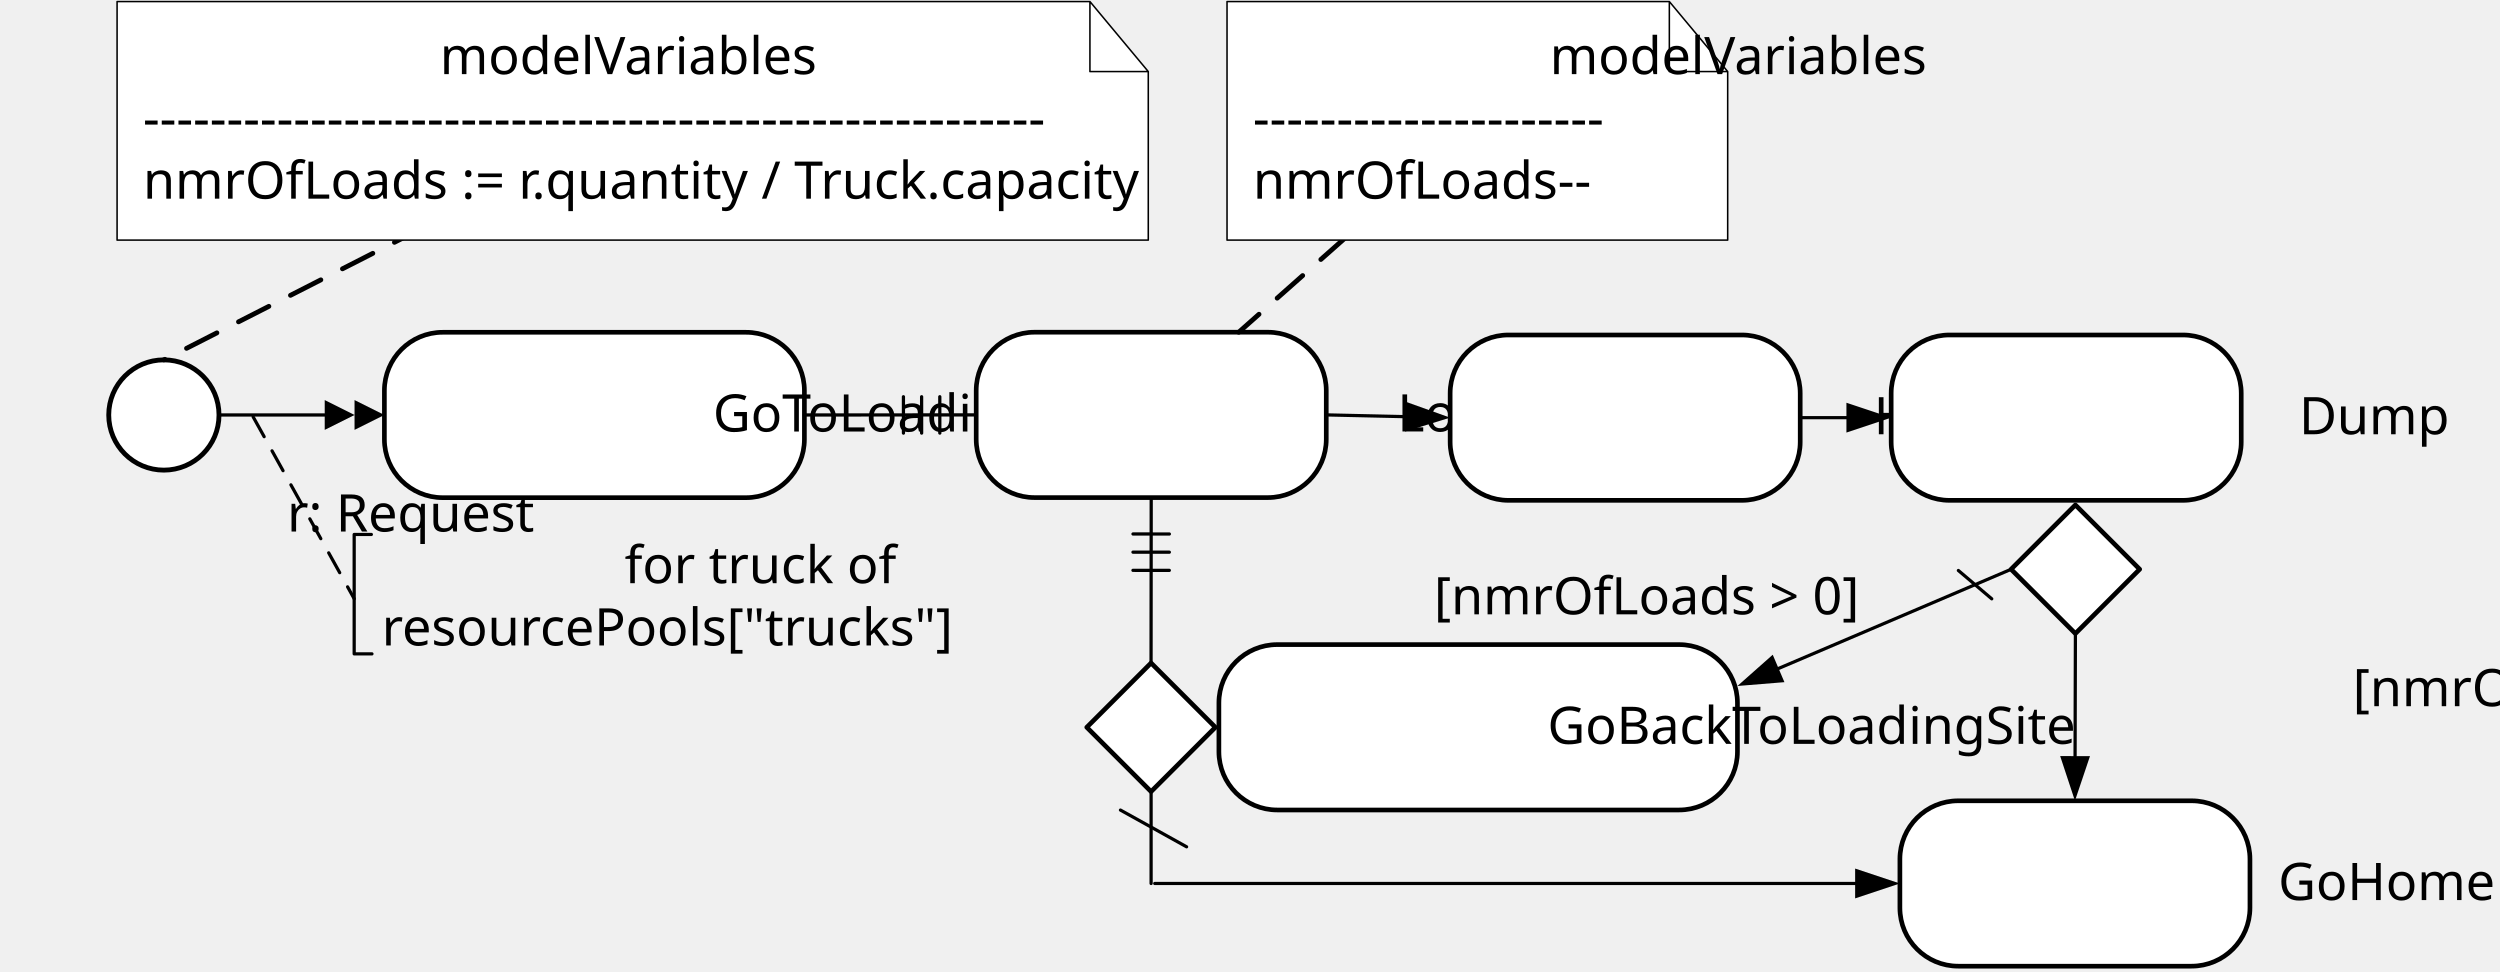
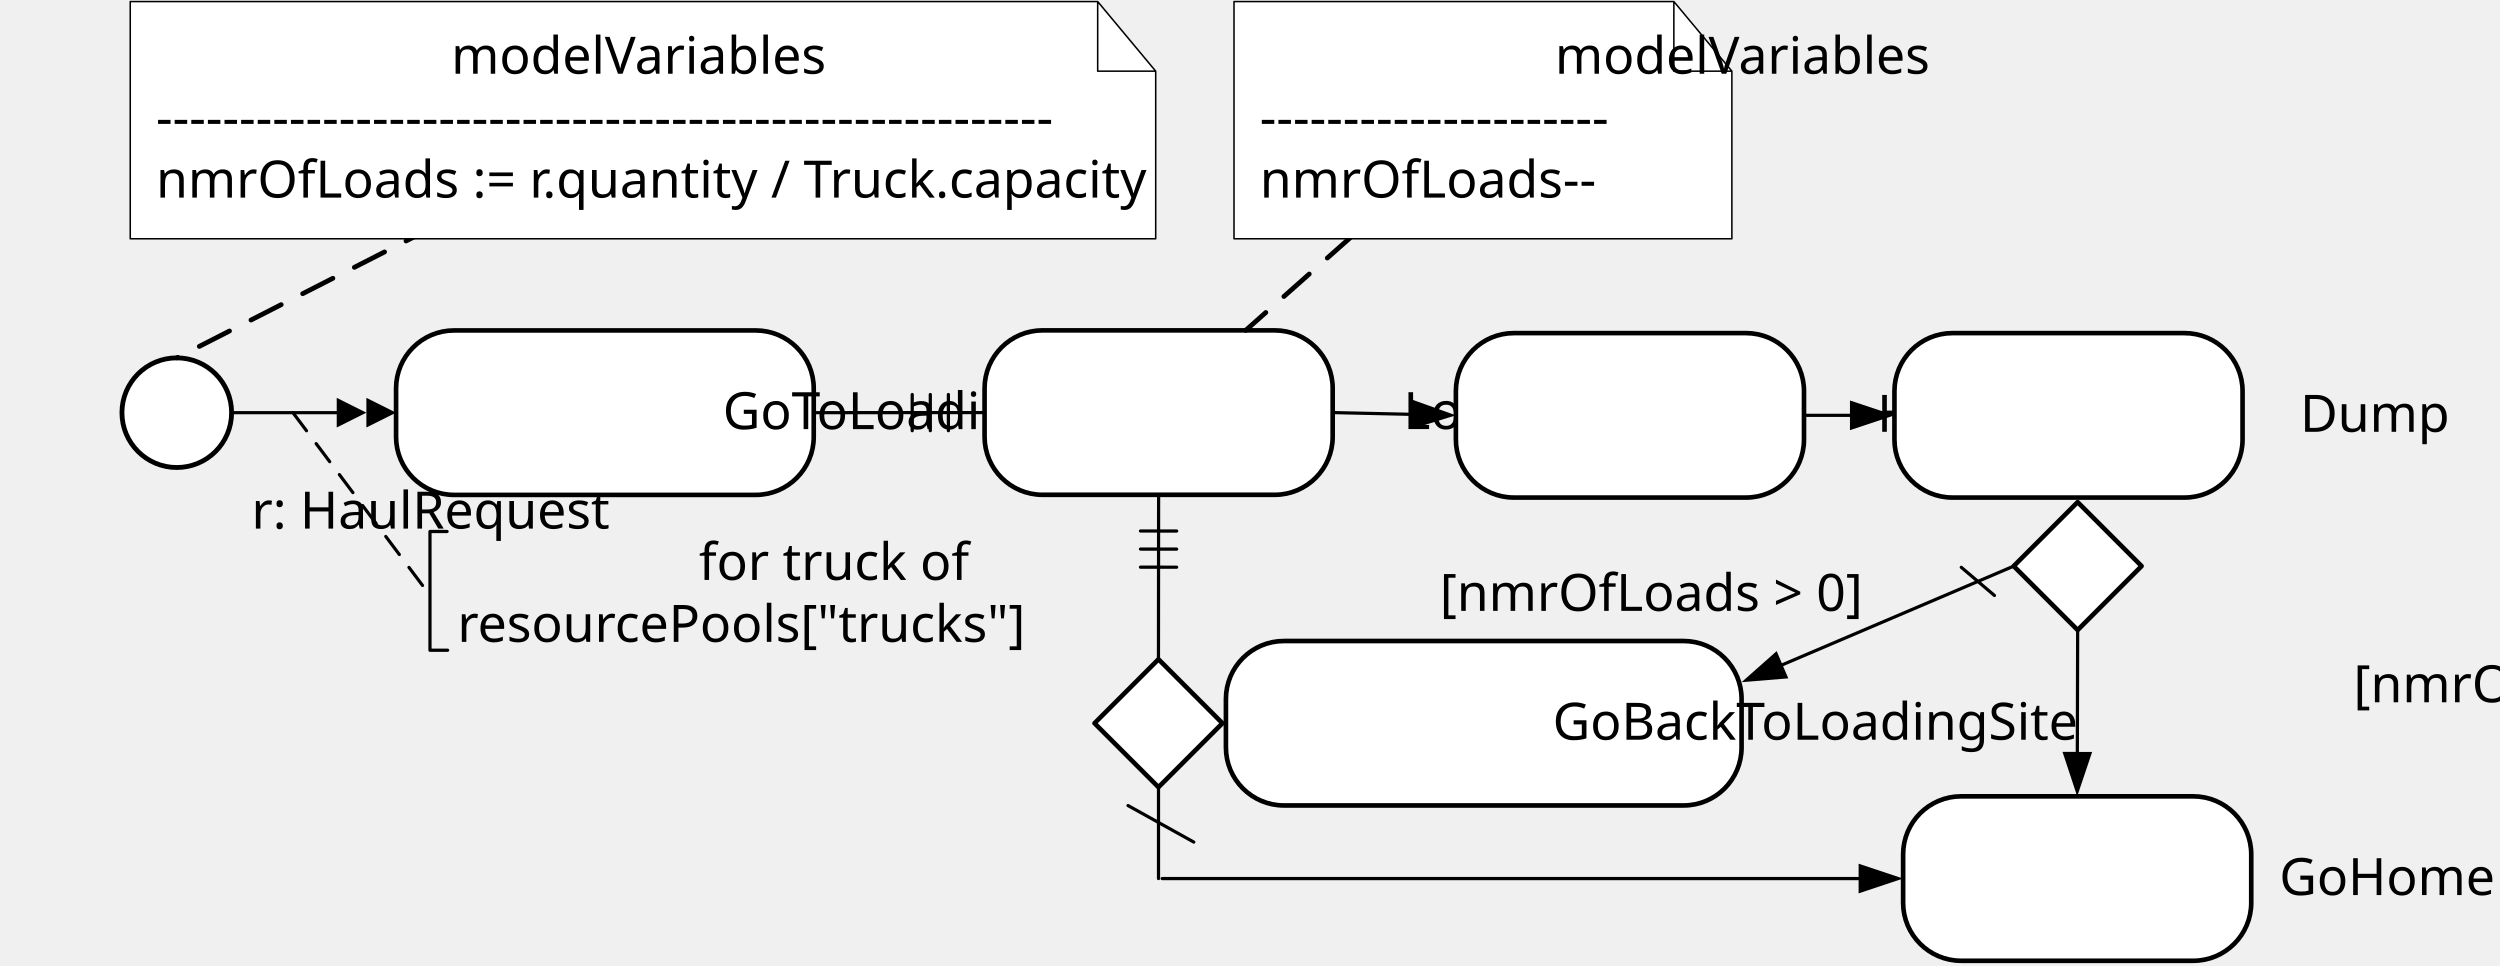
- <svg xmlns="http://www.w3.org/2000/svg" xmlns:ns1="http://schemas.microsoft.com/visio/2003/SVGExtensions/" xmlns:xlink="http://www.w3.org/1999/xlink" width="5.355in" height="2.08in" viewBox="0 0 385.594 149.794" xml:space="preserve" color-interpolation-filters="sRGB" class="st17">
+ <svg xmlns="http://www.w3.org/2000/svg" xmlns:ns1="http://schemas.microsoft.com/visio/2003/SVGExtensions/" xmlns:xlink="http://www.w3.org/1999/xlink" width="5.385in" height="2.08in" viewBox="0 0 387.72 149.794" xml:space="preserve" color-interpolation-filters="sRGB" class="st17">
  <ns1:documentProperties ns1:langID="1033" ns1:viewMarkup="false" />
  <style type="text/css">
	
		.st1 {fill:#ffffff;stroke:#000000;stroke-linecap:round;stroke-linejoin:round;stroke-width:0.72}
		.st2 {fill:none;stroke:none;stroke-linecap:round;stroke-linejoin:round;stroke-width:0.75}
		.st3 {fill:#000000;font-family:Calibri;font-size:0.667em}
		.st4 {fill:#ffffff;stroke:#000000;stroke-linecap:round;stroke-linejoin:round;stroke-width:0.75}
		.st5 {marker-end:url(#mrkr26-24);stroke:#000000;stroke-linecap:round;stroke-linejoin:round;stroke-width:0.5}
		.st6 {fill:#000000;fill-opacity:1;stroke:#000000;stroke-opacity:1;stroke-width:0.134}
		.st7 {marker-end:url(#mrkr39-30);stroke:#000000;stroke-linecap:round;stroke-linejoin:round;stroke-width:0.5}
		.st8 {fill:#000000;fill-opacity:1;stroke:#000000;stroke-opacity:1;stroke-width:0.217}
		.st9 {marker-end:url(#mrkr13-44);stroke:#000000;stroke-linecap:round;stroke-linejoin:round;stroke-width:0.5}
		.st10 {marker-end:url(#mrkr13-44);marker-start:url(#mrkr23-66);stroke:#000000;stroke-linecap:round;stroke-linejoin:round;stroke-width:0.5}
		.st11 {fill:#000000;fill-opacity:1;stroke:#000000;stroke-opacity:1;stroke-width:0.166}
		.st12 {stroke:#000000;stroke-linecap:round;stroke-linejoin:round;stroke-width:0.5}
		.st13 {stroke:#000000;stroke-dasharray:5.25,3.75;stroke-linecap:round;stroke-linejoin:round;stroke-width:0.75}
		.st14 {fill:#ffffff;stroke:#000000;stroke-linecap:round;stroke-linejoin:round;stroke-width:0.24}
		.st15 {font-size:1em}
		.st16 {stroke:#000000;stroke-dasharray:3.5,2.5;stroke-linecap:round;stroke-linejoin:round;stroke-width:0.5}
		.st17 {fill:none;fill-rule:evenodd;font-size:12px;overflow:visible;stroke-linecap:square;stroke-miterlimit:3}
	
	</style>
  <defs id="Markers">
    <g id="lend26">
      <path d="M 1.5 -0.75 L 1.5 0.75 M 2.25 -0.75 L 2.25 0.75 M 3 -0.75 L 3 0.75 " style="stroke-linecap:round;stroke-linejoin:round;fill:none" />
    </g>
    <marker id="mrkr26-24" class="st6" ns1:arrowType="26" ns1:arrowSize="3" orient="auto" markerUnits="strokeWidth" overflow="visible">
      <use xlink:href="#lend26" transform="scale(-7.48,-7.48) " />
    </marker>
    <g id="lend39">
      <path d="M 0 0 L 2 -1 L 2 1 L 0 0 M 2 0 L 4 -1 L 4 1 L 2 0 " style="stroke:none" />
    </g>
    <marker id="mrkr39-30" class="st8" ns1:arrowType="39" ns1:arrowSize="1" ns1:setback="18.4" refX="-18.4" orient="auto" markerUnits="strokeWidth" overflow="visible">
      <use xlink:href="#lend39" transform="scale(-4.6,-4.6) " />
    </marker>
    <g id="lend13">
      <path d="M 3 1 L 0 0 L 3 -1 L 3 1 " style="stroke:none" />
    </g>
    <marker id="mrkr13-44" class="st8" ns1:arrowType="13" ns1:arrowSize="1" ns1:setback="13.8" refX="-13.8" orient="auto" markerUnits="strokeWidth" overflow="visible">
      <use xlink:href="#lend13" transform="scale(-4.6,-4.6) " />
    </marker>
    <g id="lend23">
      <path d="M 2.5 1 L 1.5 -1 " style="stroke-linecap:round;stroke-linejoin:round;fill:none" />
    </g>
    <marker id="mrkr23-66" class="st11" ns1:arrowType="23" ns1:arrowSize="2" orient="auto" markerUnits="strokeWidth" overflow="visible">
      <use xlink:href="#lend23" transform="scale(6.04) " />
    </marker>
  </defs>
  <g ns1:mID="0" ns1:index="1" ns1:groupContext="foregroundPage">
    <ns1:pageProperties ns1:drawingScale="0.0393701" ns1:pageScale="0.0393701" ns1:drawingUnits="24" ns1:shadowOffsetX="8.50394" ns1:shadowOffsetY="-8.50394" />
-     <g id="group2-1" transform="translate(59.269,-73.0206)" ns1:mID="2" ns1:groupContext="group">
+     <g id="group2-1" transform="translate(61.395,-73.0206)" ns1:mID="2" ns1:groupContext="group">
      <ns1:userDefs>
        <ns1:ud ns1:nameU="UMLShapeType" ns1:val="VT0(40):26" />
        <ns1:ud ns1:nameU="UMLObjectGUID" ns1:val="VT4({808E1087-9B97-49E8-A668-FF5C3416F218})" />
        <ns1:ud ns1:nameU="UMLError" ns1:val="VT0(0):26" />
        <ns1:ud ns1:nameU="UMLPresOption1" ns1:val="VT0(1):26" />
        <ns1:ud ns1:nameU="UMLSuppressOption" ns1:val="VT0(32):26" />
        <ns1:ud ns1:nameU="UMLVersion" ns1:val="VT0(2):26" />
        <ns1:ud ns1:nameU="UMLAutoLockTextEdit" ns1:val="VT0(1):26" />
        <ns1:ud ns1:nameU="visDescription" ns1:val="VT4(Represents a condition during which an object satisfies some condition, performs an action or waits for an event.)" />
        <ns1:ud ns1:nameU="visVersion" ns1:val="VT0(14):26" />
      </ns1:userDefs>
      <g id="shape3-2" ns1:mID="3" ns1:groupContext="shape">
        <path d="M9 149.79 L55.79 149.79 A9 9 -180 0 0 64.79 140.79 L64.79 133.28 A9 9 -180 0 0 55.79 124.28 L9 124.28 A9         9 -180 0 0 0 133.28 L0 140.79 A9 9 -180 0 0 9 149.79 Z" class="st1" />
      </g>
      <g id="shape4-4" ns1:mID="4" ns1:groupContext="shape">
        <path d="M0 149.79 L53.86 149.79 L0 149.79 Z" class="st2" />
      </g>
      <g id="shape5-6" ns1:mID="5" ns1:groupContext="shape">
        <ns1:textBlock ns1:margins="rect(4,4,4,4)" ns1:tabSpace="42.5197" />
        <ns1:textRect cx="32.394" cy="137.194" width="64.79" height="25.2" />
        <rect x="0" y="124.594" width="64.788" height="25.2" class="st2" />
        <text x="4.91" y="139.59" class="st3" ns1:langID="1031">
          <ns1:paragraph ns1:horizAlign="1" />
          <ns1:tabList />GoToLoadingSite</text>
      </g>
    </g>
-     <g id="shape6-9" ns1:mID="6" ns1:groupContext="shape" transform="translate(16.7465,-77.2725)">
+     <g id="shape6-9" ns1:mID="6" ns1:groupContext="shape" transform="translate(18.8725,-77.2725)">
      <ns1:userDefs>
        <ns1:ud ns1:nameU="UMLShapeType" ns1:val="VT0(42):26" />
        <ns1:ud ns1:nameU="UMLObjectGUID" ns1:val="VT4({6C108C86-D3AC-424D-9373-CACF6F2527C2})" />
        <ns1:ud ns1:nameU="UMLError" ns1:val="VT0(0):26" />
        <ns1:ud ns1:nameU="UMLPresOptions" ns1:val="VT0(3):26" />
        <ns1:ud ns1:nameU="UMLVersion" ns1:val="VT0(2):26" />
        <ns1:ud ns1:nameU="visDescription" ns1:val="VT4(Represents the point at which a newly created object starts. )" />
        <ns1:ud ns1:nameU="visVersion" ns1:val="VT0(14):26" />
      </ns1:userDefs>
      <path d="M0 141.29 A8.504 8.504 0 1 1 17.01 141.29 A8.504 8.504 0 0 1 0 141.29 Z" class="st4" />
    </g>
-     <g id="group7-11" transform="translate(150.561,-73.0335)" ns1:mID="7" ns1:groupContext="group">
+     <g id="group7-11" transform="translate(152.687,-73.0335)" ns1:mID="7" ns1:groupContext="group">
      <ns1:userDefs>
        <ns1:ud ns1:nameU="UMLShapeType" ns1:val="VT0(40):26" />
        <ns1:ud ns1:nameU="UMLObjectGUID" ns1:val="VT4({B3769C9B-04C6-4070-B8D6-6436A47F5515})" />
        <ns1:ud ns1:nameU="UMLError" ns1:val="VT0(0):26" />
        <ns1:ud ns1:nameU="UMLPresOption1" ns1:val="VT0(1):26" />
        <ns1:ud ns1:nameU="UMLSuppressOption" ns1:val="VT0(32):26" />
        <ns1:ud ns1:nameU="UMLVersion" ns1:val="VT0(2):26" />
        <ns1:ud ns1:nameU="UMLAutoLockTextEdit" ns1:val="VT0(1):26" />
        <ns1:ud ns1:nameU="visDescription" ns1:val="VT4(Represents a condition during which an object satisfies some condition, performs an action or waits for an event.)" />
        <ns1:ud ns1:nameU="visVersion" ns1:val="VT0(14):26" />
      </ns1:userDefs>
      <g id="shape8-12" ns1:mID="8" ns1:groupContext="shape">
        <path d="M9 149.79 L45 149.79 A9 9 -180 0 0 54 140.79 L54 133.28 A9 9 -180 0 0 45 124.28 L9 124.28 A9 9 -180 0 0         0 133.28 L0 140.79 A9 9 -180 0 0 9 149.79 Z" class="st1" />
      </g>
      <g id="shape9-14" ns1:mID="9" ns1:groupContext="shape">
        <path d="M0 149.79 L53.86 149.79 L0 149.79 Z" class="st2" />
      </g>
      <g id="shape10-16" ns1:mID="10" ns1:groupContext="shape">
        <ns1:textBlock ns1:margins="rect(4,4,4,4)" ns1:tabSpace="42.5197" />
        <ns1:textRect cx="27" cy="137.194" width="54" height="25.2" />
        <rect x="0" y="124.594" width="54" height="25.2" class="st2" />
        <text x="19.19" y="139.59" class="st3" ns1:langID="1031">
          <ns1:paragraph ns1:horizAlign="1" />
          <ns1:tabList />Load</text>
      </g>
    </g>
-     <g id="shape11-19" ns1:mID="11" ns1:groupContext="shape" transform="translate(123.984,-85.7765) rotate(-0.0278871)">
+     <g id="shape11-19" ns1:mID="11" ns1:groupContext="shape" transform="translate(126.11,-85.7765) rotate(-0.0278871)">
      <path d="M0 149.79 L26.5 149.79" class="st5" />
    </g>
-     <g id="shape12-25" ns1:mID="12" ns1:groupContext="shape" transform="translate(33.7543,-85.7765)">
+     <g id="shape12-25" ns1:mID="12" ns1:groupContext="shape" transform="translate(35.8803,-85.7765)">
      <path d="M0 149.79 L16.31 149.79" class="st7" />
    </g>
-     <g id="group16-31" transform="translate(223.671,-72.6071)" ns1:mID="16" ns1:groupContext="group">
+     <g id="group16-31" transform="translate(225.797,-72.6071)" ns1:mID="16" ns1:groupContext="group">
      <ns1:userDefs>
        <ns1:ud ns1:nameU="UMLShapeType" ns1:val="VT0(40):26" />
        <ns1:ud ns1:nameU="UMLObjectGUID" ns1:val="VT4({CE4A4492-741E-451C-99D7-7F387809C5B0})" />
        <ns1:ud ns1:nameU="UMLError" ns1:val="VT0(0):26" />
        <ns1:ud ns1:nameU="UMLPresOption1" ns1:val="VT0(1):26" />
        <ns1:ud ns1:nameU="UMLSuppressOption" ns1:val="VT0(32):26" />
        <ns1:ud ns1:nameU="UMLVersion" ns1:val="VT0(2):26" />
        <ns1:ud ns1:nameU="UMLAutoLockTextEdit" ns1:val="VT0(1):26" />
        <ns1:ud ns1:nameU="visDescription" ns1:val="VT4(Represents a condition during which an object satisfies some condition, performs an action or waits for an event.)" />
        <ns1:ud ns1:nameU="visVersion" ns1:val="VT0(14):26" />
      </ns1:userDefs>
      <g id="shape17-32" ns1:mID="17" ns1:groupContext="shape">
        <path d="M9 149.79 L45 149.79 A9 9 -180 0 0 54 140.79 L54 133.28 A9 9 -180 0 0 45 124.28 L9 124.28 A9 9 -180 0 0         0 133.28 L0 140.79 A9 9 -180 0 0 9 149.79 Z" class="st1" />
      </g>
      <g id="shape18-34" ns1:mID="18" ns1:groupContext="shape">
        <path d="M0 149.79 L53.86 149.79 L0 149.79 Z" class="st2" />
      </g>
      <g id="shape19-36" ns1:mID="19" ns1:groupContext="shape">
        <ns1:textBlock ns1:margins="rect(4,4,4,4)" ns1:tabSpace="42.5197" />
        <ns1:textRect cx="27" cy="137.194" width="54" height="25.2" />
        <rect x="0" y="124.594" width="54" height="25.2" class="st2" />
        <text x="19.57" y="139.59" class="st3" ns1:langID="1031">
          <ns1:paragraph ns1:horizAlign="1" />
          <ns1:tabList />Haul</text>
      </g>
    </g>
-     <g id="shape20-39" ns1:mID="20" ns1:groupContext="shape" transform="translate(207.902,-85.7521) rotate(1.27821)">
+     <g id="shape20-39" ns1:mID="20" ns1:groupContext="shape" transform="translate(210.028,-85.7521) rotate(1.27821)">
      <path d="M0 149.79 L12.21 149.79" class="st9" />
    </g>
-     <g id="group21-45" transform="translate(291.703,-72.6071)" ns1:mID="21" ns1:groupContext="group">
+     <g id="group21-45" transform="translate(293.829,-72.6071)" ns1:mID="21" ns1:groupContext="group">
      <ns1:userDefs>
        <ns1:ud ns1:nameU="UMLShapeType" ns1:val="VT0(40):26" />
        <ns1:ud ns1:nameU="UMLObjectGUID" ns1:val="VT4({7F0E6F88-9AEA-4D31-9CBE-0876CAF30EDD})" />
        <ns1:ud ns1:nameU="UMLError" ns1:val="VT0(0):26" />
        <ns1:ud ns1:nameU="UMLPresOption1" ns1:val="VT0(1):26" />
        <ns1:ud ns1:nameU="UMLSuppressOption" ns1:val="VT0(32):26" />
        <ns1:ud ns1:nameU="UMLVersion" ns1:val="VT0(2):26" />
        <ns1:ud ns1:nameU="UMLAutoLockTextEdit" ns1:val="VT0(1):26" />
        <ns1:ud ns1:nameU="visDescription" ns1:val="VT4(Represents a condition during which an object satisfies some condition, performs an action or waits for an event.)" />
        <ns1:ud ns1:nameU="visVersion" ns1:val="VT0(14):26" />
      </ns1:userDefs>
      <g id="shape22-46" ns1:mID="22" ns1:groupContext="shape">
        <path d="M9 149.79 L45 149.79 A9 9 -180 0 0 54 140.79 L54 133.28 A9 9 -180 0 0 45 124.28 L9 124.28 A9 9 -180 0 0         0 133.28 L0 140.79 A9 9 -180 0 0 9 149.79 Z" class="st1" />
      </g>
      <g id="shape23-48" ns1:mID="23" ns1:groupContext="shape">
        <path d="M0 149.79 L53.86 149.79 L0 149.79 Z" class="st2" />
      </g>
      <g id="shape24-50" ns1:mID="24" ns1:groupContext="shape">
        <ns1:textBlock ns1:margins="rect(4,4,4,4)" ns1:tabSpace="42.5197" />
        <ns1:textRect cx="27" cy="137.194" width="54" height="25.2" />
        <rect x="0" y="124.594" width="54" height="25.2" class="st2" />
        <text x="17.14" y="139.59" class="st3" ns1:langID="1031">
          <ns1:paragraph ns1:horizAlign="1" />
          <ns1:tabList />Dump</text>
      </g>
    </g>
-     <g id="shape25-53" ns1:mID="25" ns1:groupContext="shape" transform="translate(277.671,-85.363)">
+     <g id="shape25-53" ns1:mID="25" ns1:groupContext="shape" transform="translate(279.797,-85.363)">
      <path d="M0 149.79 L7.13 149.79" class="st9" />
    </g>
-     <g id="shape26-58" ns1:mID="26" ns1:groupContext="shape" transform="translate(310.199,-52.0571)">
+     <g id="shape26-58" ns1:mID="26" ns1:groupContext="shape" transform="translate(312.325,-52.0571)">
      <ns1:userDefs>
        <ns1:ud ns1:nameU="UMLShapeType" ns1:val="VT0(62):26" />
        <ns1:ud ns1:nameU="UMLObjectGUID" ns1:val="VT4({4144BB8F-DE70-4E81-9D1A-7554EC4BEBEE})" />
        <ns1:ud ns1:nameU="UMLError" ns1:val="VT0(0):26" />
        <ns1:ud ns1:nameU="UMLPresOption1" ns1:val="VT0(3):26" />
        <ns1:ud ns1:nameU="UMLVersion" ns1:val="VT0(2):26" />
        <ns1:ud ns1:nameU="visDescription" ns1:val="VT4(Expresses a decision when guard conditions are used to indicate different possible transitions that are Boolean dependent.)" />
        <ns1:ud ns1:nameU="visVersion" ns1:val="VT0(14):26" />
      </ns1:userDefs>
      <path d="M9.92 129.95 L19.84 139.87 L9.92 149.79 L0 139.87 L9.92 129.95 Z" class="st1" />
    </g>
-     <g id="shape27-60" ns1:mID="27" ns1:groupContext="shape" transform="translate(368.958,225.604) rotate(156.904)">
+     <g id="shape27-60" ns1:mID="27" ns1:groupContext="shape" transform="translate(371.084,225.604) rotate(156.904)">
      <path d="M0 149.79 L38.99 149.79" class="st10" />
    </g>
-     <g id="group29-68" transform="translate(187.999,-24.8445)" ns1:mID="29" ns1:groupContext="group">
+     <g id="group29-68" transform="translate(190.125,-24.8445)" ns1:mID="29" ns1:groupContext="group">
      <ns1:userDefs>
        <ns1:ud ns1:nameU="UMLShapeType" ns1:val="VT0(40):26" />
        <ns1:ud ns1:nameU="UMLObjectGUID" ns1:val="VT4({1C5894BA-110D-4665-A507-5755075ADFCB})" />
        <ns1:ud ns1:nameU="UMLError" ns1:val="VT0(0):26" />
        <ns1:ud ns1:nameU="UMLPresOption1" ns1:val="VT0(1):26" />
        <ns1:ud ns1:nameU="UMLSuppressOption" ns1:val="VT0(32):26" />
        <ns1:ud ns1:nameU="UMLVersion" ns1:val="VT0(2):26" />
        <ns1:ud ns1:nameU="UMLAutoLockTextEdit" ns1:val="VT0(1):26" />
        <ns1:ud ns1:nameU="visDescription" ns1:val="VT4(Represents a condition during which an object satisfies some condition, performs an action or waits for an event.)" />
        <ns1:ud ns1:nameU="visVersion" ns1:val="VT0(14):26" />
      </ns1:userDefs>
      <g id="shape30-69" ns1:mID="30" ns1:groupContext="shape">
        <path d="M9 149.79 L70.99 149.79 A9 9 -180 0 0 79.99 140.79 L79.99 133.28 A9 9 -180 0 0 70.99 124.28 L9 124.28 A9         9 -180 0 0 0 133.28 L0 140.79 A9 9 -180 0 0 9 149.79 Z" class="st1" />
      </g>
      <g id="shape31-71" ns1:mID="31" ns1:groupContext="shape">
        <path d="M0 149.79 L53.86 149.79 L0 149.79 Z" class="st2" />
      </g>
      <g id="shape32-73" ns1:mID="32" ns1:groupContext="shape">
        <ns1:textBlock ns1:margins="rect(4,4,4,4)" ns1:tabSpace="42.5197" />
        <ns1:textRect cx="39.995" cy="137.194" width="80" height="25.2" />
        <rect x="0" y="124.594" width="79.991" height="25.2" class="st2" />
        <text x="4.91" y="139.59" class="st3" ns1:langID="1031">
          <ns1:paragraph ns1:horizAlign="1" />
          <ns1:tabList />GoBackToLoadingSite</text>
      </g>
    </g>
-     <g id="shape33-76" ns1:mID="33" ns1:groupContext="shape" transform="translate(27.7436,102.134) rotate(-89.9469)">
+     <g id="shape33-76" ns1:mID="33" ns1:groupContext="shape" transform="translate(29.8696,102.134) rotate(-89.9469)">
      <path d="M0 149.79 L25.51 149.79" class="st5" />
    </g>
-     <g id="group35-81" transform="translate(293.049,-0.75)" ns1:mID="35" ns1:groupContext="group">
+     <g id="group35-81" transform="translate(295.175,-0.75)" ns1:mID="35" ns1:groupContext="group">
      <ns1:userDefs>
        <ns1:ud ns1:nameU="UMLShapeType" ns1:val="VT0(40):26" />
        <ns1:ud ns1:nameU="UMLObjectGUID" ns1:val="VT4({CF885012-0889-4A77-9A30-2DCD8EDF2EB8})" />
        <ns1:ud ns1:nameU="UMLError" ns1:val="VT0(0):26" />
        <ns1:ud ns1:nameU="UMLPresOption1" ns1:val="VT0(1):26" />
        <ns1:ud ns1:nameU="UMLSuppressOption" ns1:val="VT0(32):26" />
        <ns1:ud ns1:nameU="UMLVersion" ns1:val="VT0(2):26" />
        <ns1:ud ns1:nameU="UMLAutoLockTextEdit" ns1:val="VT0(1):26" />
        <ns1:ud ns1:nameU="visDescription" ns1:val="VT4(Represents a condition during which an object satisfies some condition, performs an action or waits for an event.)" />
        <ns1:ud ns1:nameU="visVersion" ns1:val="VT0(14):26" />
      </ns1:userDefs>
      <g id="shape36-82" ns1:mID="36" ns1:groupContext="shape">
        <path d="M9 149.79 L45 149.79 A9 9 -180 0 0 54 140.79 L54 133.28 A9 9 -180 0 0 45 124.28 L9 124.28 A9 9 -180 0 0         0 133.28 L0 140.79 A9 9 -180 0 0 9 149.79 Z" class="st1" />
      </g>
      <g id="shape37-84" ns1:mID="37" ns1:groupContext="shape">
        <path d="M0 149.79 L53.86 149.79 L0 149.79 Z" class="st2" />
      </g>
      <g id="shape38-86" ns1:mID="38" ns1:groupContext="shape">
        <ns1:textBlock ns1:margins="rect(4,4,4,4)" ns1:tabSpace="42.5197" />
        <ns1:textRect cx="27" cy="137.194" width="54" height="25.2" />
        <rect x="0" y="124.594" width="54" height="25.2" class="st2" />
        <text x="12.58" y="139.59" class="st3" ns1:langID="1031">
          <ns1:paragraph ns1:horizAlign="1" />
          <ns1:tabList />GoHome</text>
      </g>
    </g>
-     <g id="shape39-89" ns1:mID="39" ns1:groupContext="shape" transform="translate(469.913,98.1483) rotate(90.1574)">
+     <g id="shape39-89" ns1:mID="39" ns1:groupContext="shape" transform="translate(472.039,98.1483) rotate(90.1574)">
      <path d="M0 149.79 L18.9 149.79" class="st9" />
    </g>
    <g id="shape42-94" ns1:mID="42" ns1:groupContext="shape" transform="translate(0.75,-64.5295)">
-       <ns1:textBlock ns1:margins="rect(4,4,4,4)" ns1:tabSpace="42.5197" />
-       <ns1:textRect cx="22.677" cy="144.125" width="45.36" height="11.339" />
-       <rect x="0" y="138.455" width="45.354" height="11.339" class="st2" />
-       <text x="6.05" y="146.52" class="st3" ns1:langID="1031">
+       <ns1:textBlock ns1:margins="rect(0,0,0,0)" ns1:tabSpace="42.5197" />
+       <ns1:textRect cx="24.803" cy="144.125" width="49.61" height="11.339" />
+       <rect x="0" y="138.455" width="49.606" height="11.339" class="st2" />
+       <text x="0.75" y="146.52" class="st3" ns1:langID="1031">
        <ns1:paragraph ns1:horizAlign="1" />
-         <ns1:tabList />r: Request</text>
-     </g>
-     <g id="shape43-97" ns1:mID="43" ns1:groupContext="shape" transform="translate(167.616,-27.6791)">
+         <ns1:tabList />r: HaulRequest</text>
+     </g>
+     <g id="shape43-97" ns1:mID="43" ns1:groupContext="shape" transform="translate(169.742,-27.6791)">
      <ns1:userDefs>
        <ns1:ud ns1:nameU="UMLShapeType" ns1:val="VT0(62):26" />
        <ns1:ud ns1:nameU="UMLObjectGUID" ns1:val="VT4({A0359BAA-543E-4CF3-A241-64ED718D2650})" />
        <ns1:ud ns1:nameU="UMLError" ns1:val="VT0(0):26" />
        <ns1:ud ns1:nameU="UMLPresOption1" ns1:val="VT0(3):26" />
        <ns1:ud ns1:nameU="UMLVersion" ns1:val="VT0(2):26" />
        <ns1:ud ns1:nameU="visDescription" ns1:val="VT4(Expresses a decision when guard conditions are used to indicate different possible transitions that are Boolean dependent.)" />
        <ns1:ud ns1:nameU="visVersion" ns1:val="VT0(14):26" />
      </ns1:userDefs>
      <path d="M9.92 129.95 L19.84 139.87 L9.92 149.79 L0 139.87 L9.92 129.95 Z" class="st1" />
    </g>
-     <g id="shape45-99" ns1:mID="45" ns1:groupContext="shape" transform="translate(178.104,-13.5059)">
+     <g id="shape45-99" ns1:mID="45" ns1:groupContext="shape" transform="translate(180.23,-13.5059)">
      <path d="M0 149.79 L108.04 149.79" class="st9" />
    </g>
-     <g id="shape46-104" ns1:mID="46" ns1:groupContext="shape" transform="translate(327.331,122.115) rotate(90)">
+     <g id="shape46-104" ns1:mID="46" ns1:groupContext="shape" transform="translate(329.457,122.115) rotate(90)">
      <path d="M0 149.79 L14.17 149.79" class="st12" />
    </g>
-     <g id="group52-107" transform="translate(18.035,-112.75)" ns1:mID="52" ns1:groupContext="group">
+     <g id="group52-107" transform="translate(20.161,-112.75)" ns1:mID="52" ns1:groupContext="group">
      <ns1:userDefs>
        <ns1:ud ns1:nameU="UMLShapeType" ns1:val="VT0(45):26" />
        <ns1:ud ns1:nameU="UMLObjectGUID" ns1:val="VT4({873E36A3-B712-40C6-94A4-C64B225D6F5F})" />
        <ns1:ud ns1:nameU="UMLError" ns1:val="VT0(0):26" />
        <ns1:ud ns1:nameU="UMLVersion" ns1:val="VT0(2):26" />
        <ns1:ud ns1:nameU="UMLPresOption1" ns1:val="VT0(2):26" />
        <ns1:ud ns1:nameU="visDescription" ns1:val="VT4(Use to place a comment on a diagram. )" />
        <ns1:ud ns1:nameU="visVersion" ns1:val="VT0(14):26" />
      </ns1:userDefs>
      <g id="shape53-108" ns1:mID="53" ns1:groupContext="shape" transform="translate(79.5334,-18.4017)">
        <path d="M0 149.79 L-72.32 186.67" class="st13" />
      </g>
      <g id="shape54-111" ns1:mID="54" ns1:groupContext="shape">
        <ns1:textBlock ns1:margins="rect(4,4,4,4)" ns1:tabSpace="42.5197" />
        <ns1:textRect cx="79.533" cy="131.392" width="159.07" height="36.803" />
        <path d="M159.07 123.79 L150.07 112.99 L150.07 123.79 L159.07 123.79 ZM0 149.79 L159.07 149.79 L159.07 123.79 L150.07         123.79 L150.07 112.99 L0 112.99 L0 149.79 Z" class="st14" />
        <text x="4" y="124.19" class="st3" ns1:langID="1031">
          <ns1:paragraph />
          <ns1:tabList />modelVariables<ns1:newlineChar />
          <tspan x="4" dy="1.2em" class="st15">------------------------------------------------------<ns1:newlineChar />
          </tspan>
          <tspan x="4" dy="1.2em" class="st15">nmrOfLoads </tspan>:= r.quantity / Truck.capacity</text>
      </g>
    </g>
-     <g id="shape55-116" ns1:mID="55" ns1:groupContext="shape" transform="translate(169.961,-8.44336) rotate(60.9454)">
-       <path d="M0 149.79 L32.1 149.79" class="st16" />
-     </g>
-     <g id="shape56-119" ns1:mID="56" ns1:groupContext="shape" transform="translate(54.6083,-48.924)">
+     <g id="shape55-116" ns1:mID="55" ns1:groupContext="shape" transform="translate(165.231,-25.8568) rotate(53.1301)">
+       <path d="M0 149.79 L35.43 149.79" class="st16" />
+     </g>
+     <g id="shape56-119" ns1:mID="56" ns1:groupContext="shape" transform="translate(66.6555,-48.924)">
      <path d="M2.65 131.37 L0 131.37 L0 149.79 L2.74 149.79" class="st12" />
    </g>
-     <g id="shape57-122" ns1:mID="57" ns1:groupContext="shape" transform="translate(58.8602,-47.5067)">
+     <g id="shape57-122" ns1:mID="57" ns1:groupContext="shape" transform="translate(70.9075,-47.5067)">
      <ns1:textBlock ns1:margins="rect(0,0,0,0)" ns1:tabSpace="42.5197" />
      <ns1:textRect cx="39.685" cy="139.873" width="79.38" height="19.843" />
      <rect x="0" y="129.951" width="79.37" height="19.843" class="st2" />
      <text x="0" y="137.47" class="st3" ns1:langID="1031">
        <ns1:paragraph />
        <ns1:tabList />for truck of <ns1:newlineChar />
        <tspan x="0" dy="1.2em" class="st15">resourcePools</tspan>["trucks"]</text>
    </g>
-     <g id="group13-126" transform="translate(189.254,-112.75)" ns1:mID="13" ns1:groupContext="group">
+     <g id="group13-126" transform="translate(191.38,-112.75)" ns1:mID="13" ns1:groupContext="group">
      <ns1:userDefs>
        <ns1:ud ns1:nameU="UMLShapeType" ns1:val="VT0(45):26" />
        <ns1:ud ns1:nameU="UMLObjectGUID" ns1:val="VT4({E4081C8A-433F-446A-9B2C-ABCA0C304AE3})" />
        <ns1:ud ns1:nameU="UMLError" ns1:val="VT0(0):26" />
        <ns1:ud ns1:nameU="UMLVersion" ns1:val="VT0(2):26" />
        <ns1:ud ns1:nameU="UMLPresOption1" ns1:val="VT0(2):26" />
        <ns1:ud ns1:nameU="visDescription" ns1:val="VT4(Use to place a comment on a diagram. )" />
        <ns1:ud ns1:nameU="visVersion" ns1:val="VT0(14):26" />
      </ns1:userDefs>
      <g id="shape14-127" ns1:mID="14" ns1:groupContext="shape" transform="translate(38.6129,-18.4017)">
        <path d="M0 149.79 L-36.81 182.4" class="st13" />
      </g>
      <g id="shape15-130" ns1:mID="15" ns1:groupContext="shape">
        <ns1:textBlock ns1:margins="rect(4,4,4,4)" ns1:tabSpace="42.5197" />
        <ns1:textRect cx="38.613" cy="131.392" width="77.23" height="36.803" />
        <path d="M77.23 123.79 L68.23 112.99 L68.23 123.79 L77.23 123.79 ZM0 149.79 L77.23 149.79 L77.23 123.79 L68.23 123.79         L68.23 112.99 L0 112.99 L0 149.79 Z" class="st14" />
        <text x="4" y="124.19" class="st3" ns1:langID="1031">
          <ns1:paragraph />
          <ns1:tabList />modelVariables<ns1:newlineChar />
          <tspan x="4" dy="1.2em" class="st15">---------------------<ns1:newlineChar />
          </tspan>
          <tspan x="4" dy="1.2em" class="st15">nmrOfLoads</tspan>--</text>
      </g>
    </g>
-     <g id="shape28-135" ns1:mID="28" ns1:groupContext="shape" transform="translate(322.482,-37.5854)">
+     <g id="shape28-135" ns1:mID="28" ns1:groupContext="shape" transform="translate(324.608,-37.5854)">
      <ns1:textBlock ns1:margins="rect(0,0,0,0)" ns1:tabSpace="42.5197" />
      <ns1:textRect cx="31.181" cy="144.125" width="62.37" height="11.339" />
      <rect x="0" y="138.455" width="62.362" height="11.339" class="st2" />
      <text x="2.97" y="146.52" class="st3" ns1:langID="1031">
        <ns1:paragraph ns1:horizAlign="1" />
        <ns1:tabList />[nmrOfLoads = 0]</text>
    </g>
-     <g id="shape34-138" ns1:mID="34" ns1:groupContext="shape" transform="translate(180.75,-51.7586)">
+     <g id="shape34-138" ns1:mID="34" ns1:groupContext="shape" transform="translate(182.876,-51.7586)">
      <ns1:textBlock ns1:margins="rect(0,0,0,0)" ns1:tabSpace="42.5197" />
      <ns1:textRect cx="31.181" cy="144.125" width="62.37" height="11.339" />
      <rect x="0" y="138.455" width="62.362" height="11.339" class="st2" />
      <text x="2.97" y="146.52" class="st3" ns1:langID="1031">
        <ns1:paragraph ns1:horizAlign="1" />
        <ns1:tabList />[nmrOfLoads &gt; 0]</text>
    </g>
-     <g id="shape40-141" ns1:mID="40" ns1:groupContext="shape" transform="translate(245.559,-5.97902) rotate(29.0546)">
+     <g id="shape40-141" ns1:mID="40" ns1:groupContext="shape" transform="translate(247.685,-5.97902) rotate(29.0546)">
      <path d="M0 149.79 L11.67 149.79" class="st12" />
    </g>
  </g>
</svg>
